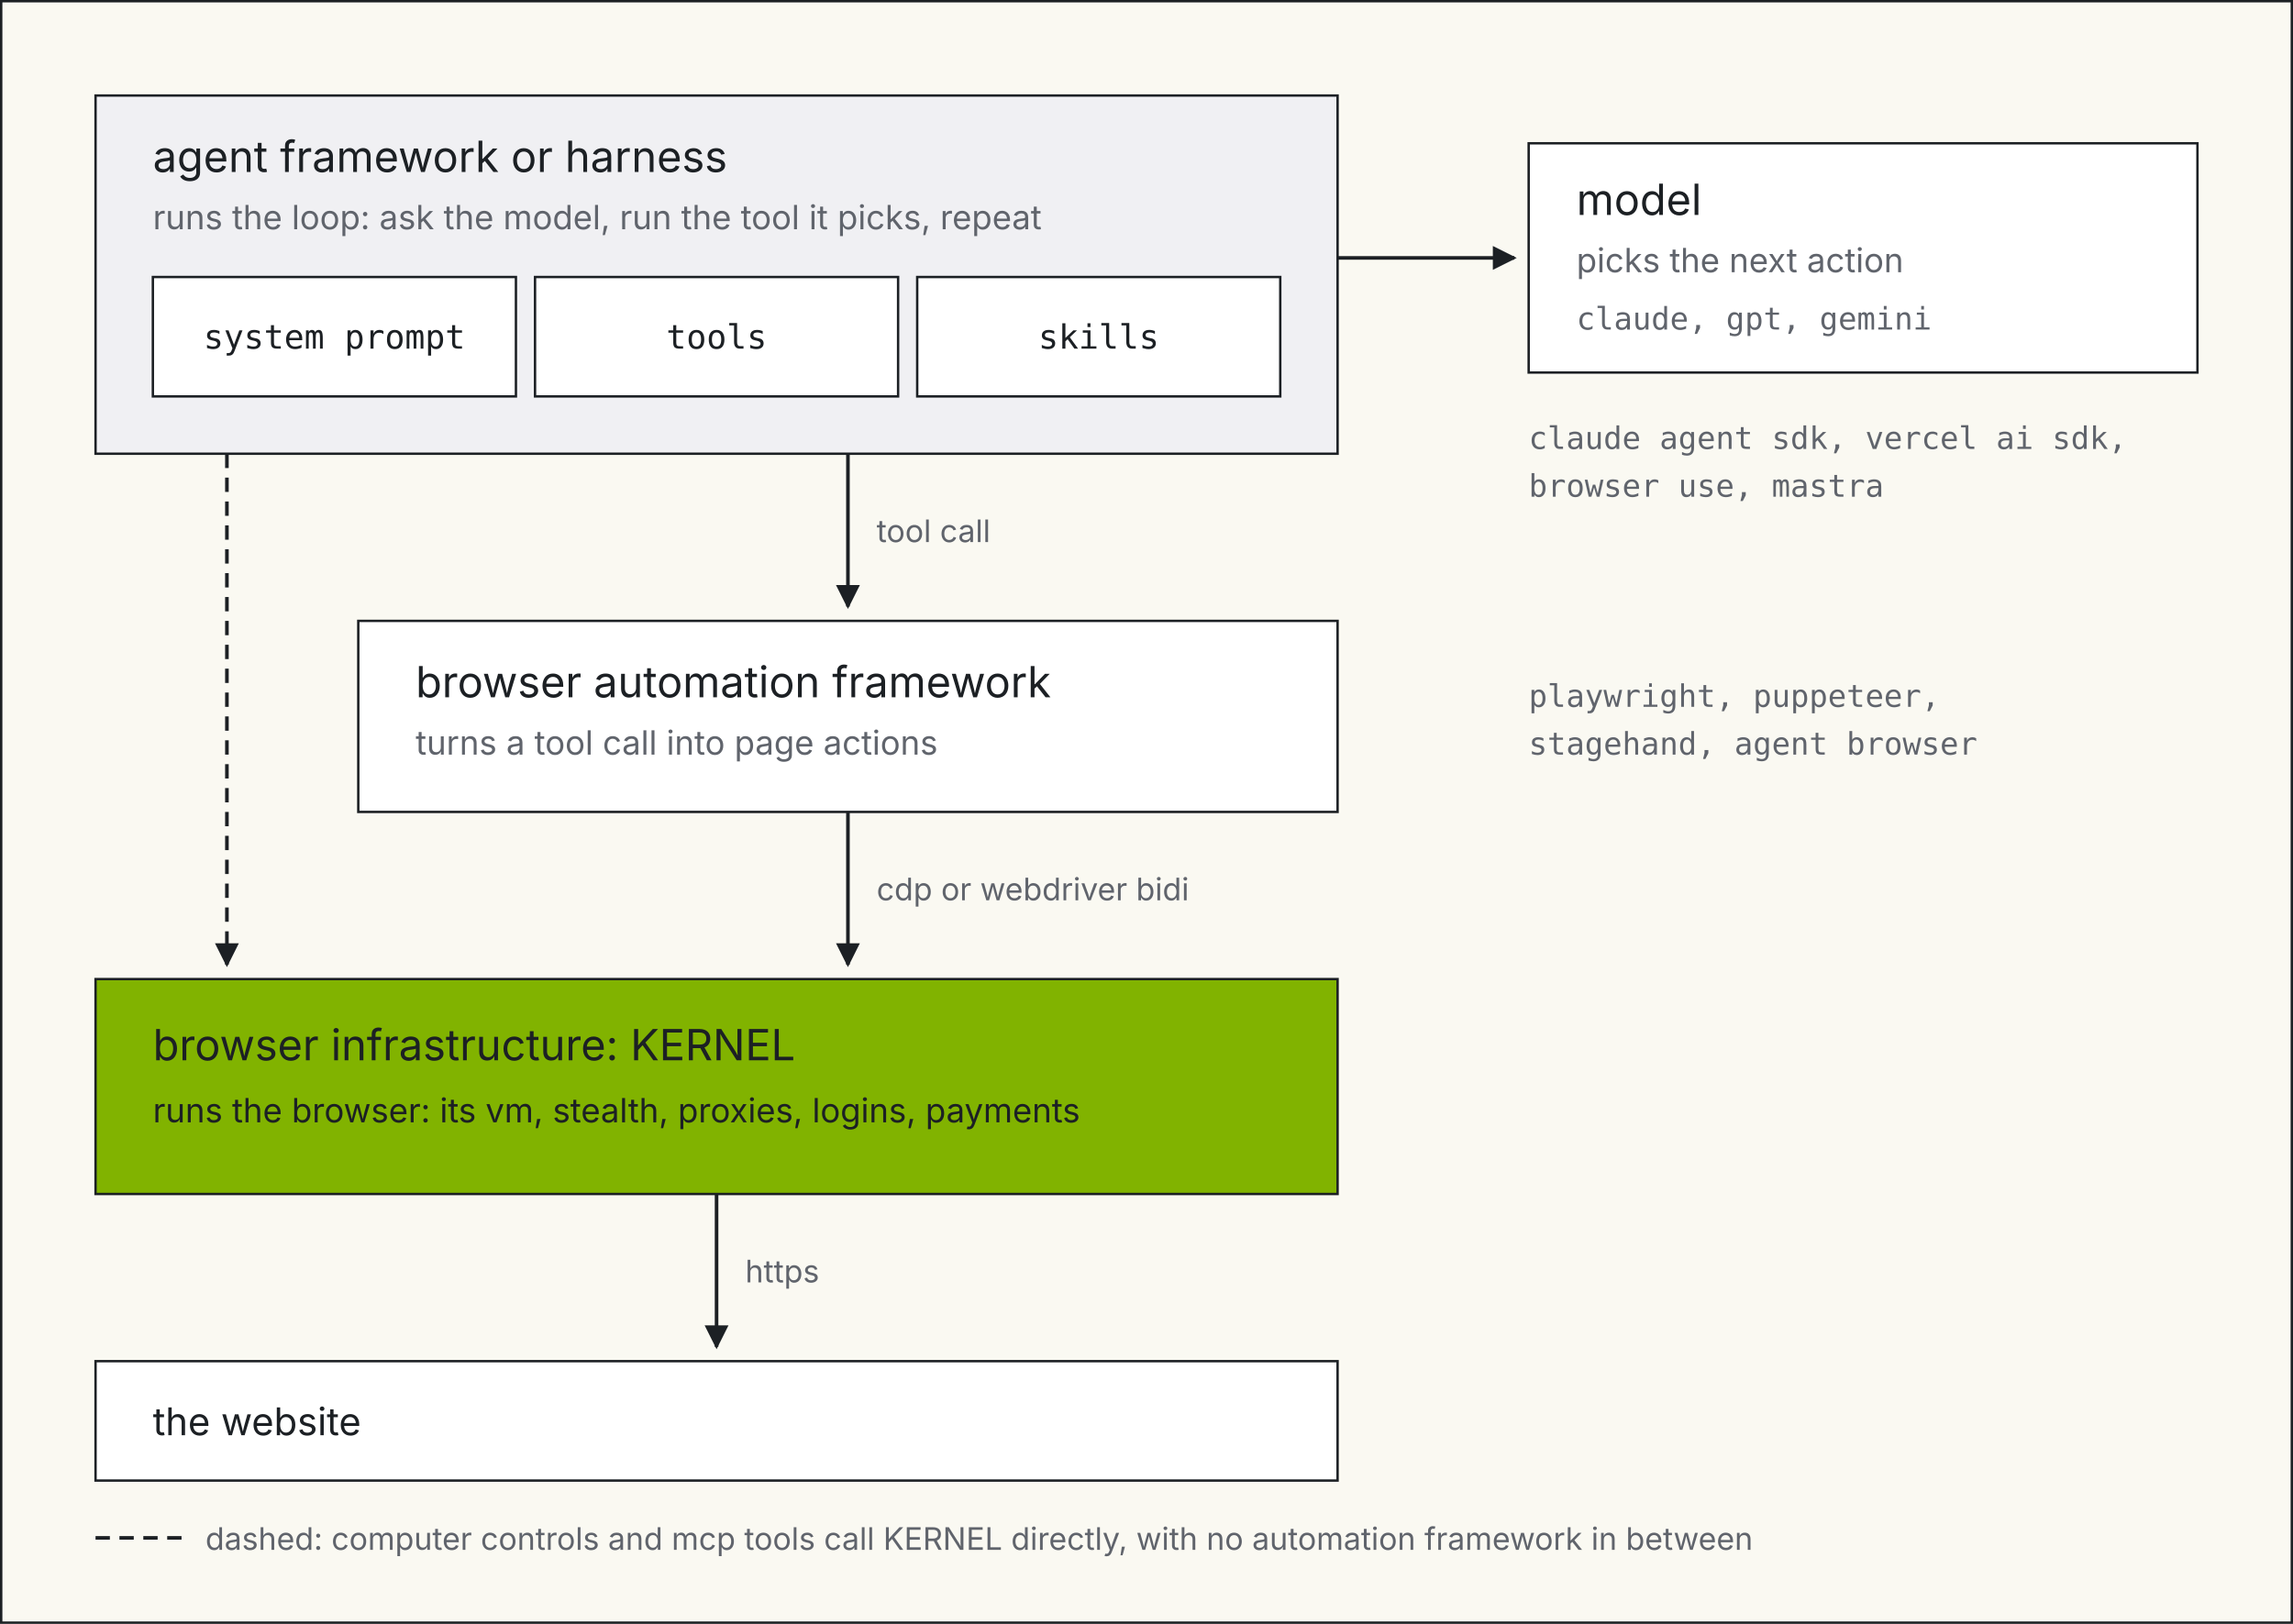
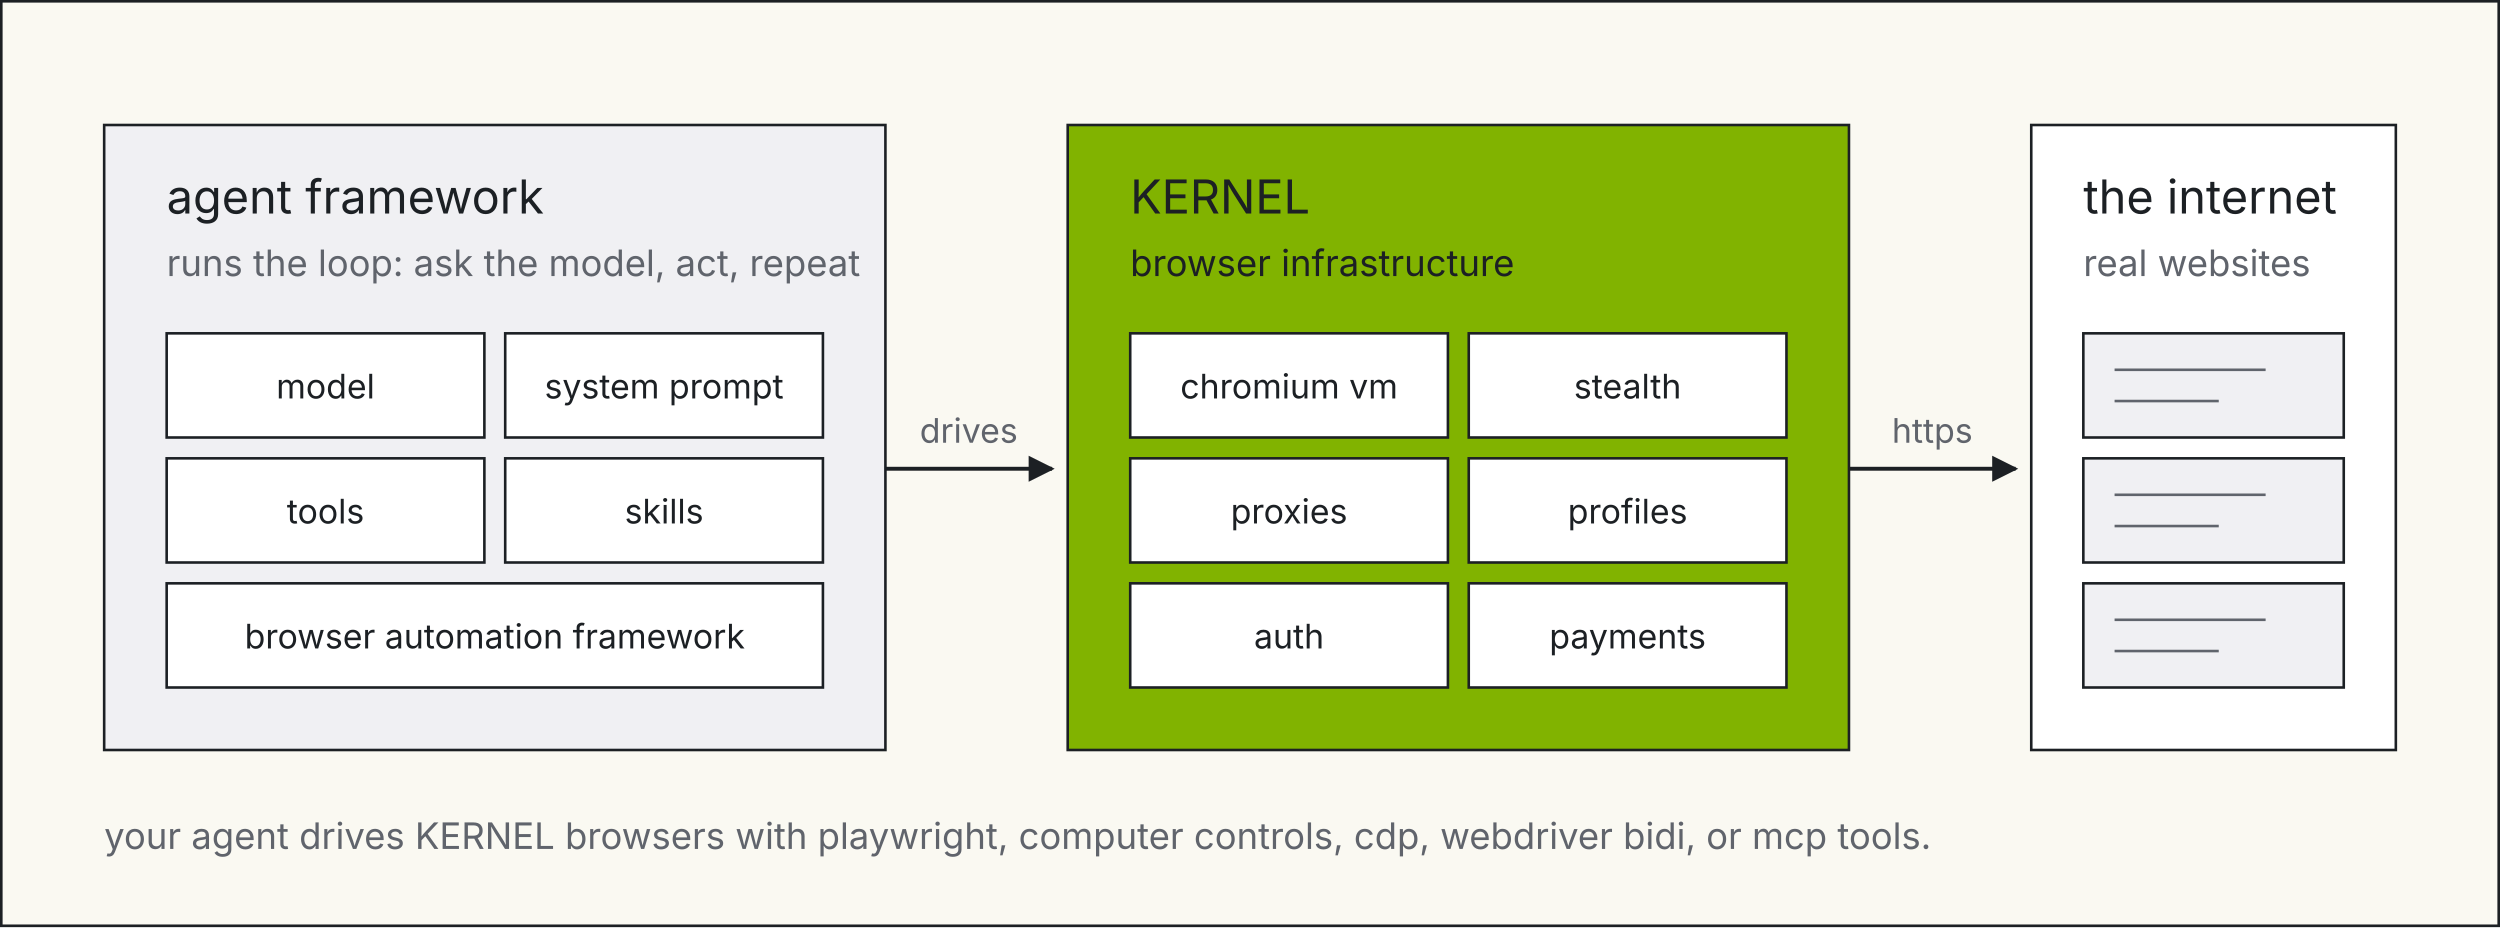
- <svg xmlns="http://www.w3.org/2000/svg" width="960" height="680" viewBox="0 0 960 680" font-family="Inter, -apple-system, Segoe UI, Helvetica, Arial, sans-serif">
+ <svg xmlns="http://www.w3.org/2000/svg" width="960" height="356" viewBox="0 0 960 356" font-family="Inter, -apple-system, Segoe UI, Helvetica, Arial, sans-serif">
  <defs>
    <marker id="a" viewBox="0 0 10 10" refX="9" refY="5" markerWidth="10" markerHeight="10" markerUnits="userSpaceOnUse" orient="auto">
      <path d="M0 0 L10 5 L0 10 z" fill="#1c2024" />
    </marker>
  </defs>
-   <rect x="0.5" y="0.5" width="959" height="679" fill="#faf9f2" stroke="#1c2024" />
-   <rect x="40" y="40" width="520" height="150" fill="#f0f0f3" stroke="#1c2024" />
-   <text x="64" y="72" font-size="18" fill="#1c2024" text-anchor="start" font-weight="400">agent framework or harness</text>
-   <text x="64" y="96" font-size="14" fill="#60646c" text-anchor="start" font-weight="400">runs the loop: ask the model, run the tool it picks, repeat</text>
-   <rect x="64" y="116" width="152" height="50" fill="#ffffff" stroke="#1c2024" />
-   <text x="140" y="146" font-size="14" fill="#1c2024" text-anchor="middle" font-weight="400" font-family="IBM Plex Mono, SFMono-Regular, Menlo, Consolas, monospace">system prompt</text>
-   <rect x="224" y="116" width="152" height="50" fill="#ffffff" stroke="#1c2024" />
-   <text x="300" y="146" font-size="14" fill="#1c2024" text-anchor="middle" font-weight="400" font-family="IBM Plex Mono, SFMono-Regular, Menlo, Consolas, monospace">tools</text>
-   <rect x="384" y="116" width="152" height="50" fill="#ffffff" stroke="#1c2024" />
-   <text x="460" y="146" font-size="14" fill="#1c2024" text-anchor="middle" font-weight="400" font-family="IBM Plex Mono, SFMono-Regular, Menlo, Consolas, monospace">skills</text>
-   <rect x="640" y="60" width="280" height="96" fill="#ffffff" stroke="#1c2024" />
-   <text x="660" y="90" font-size="18" fill="#1c2024" text-anchor="start" font-weight="400">model</text>
-   <text x="660" y="114" font-size="14" fill="#60646c" text-anchor="start" font-weight="400">picks the next action</text>
-   <text x="660" y="138" font-size="13" fill="#60646c" text-anchor="start" font-weight="400" font-family="IBM Plex Mono, SFMono-Regular, Menlo, Consolas, monospace">claude, gpt, gemini</text>
-   <text x="640" y="188" font-size="13" fill="#60646c" text-anchor="start" font-weight="400" font-family="IBM Plex Mono, SFMono-Regular, Menlo, Consolas, monospace">claude agent sdk, vercel ai sdk,</text>
-   <text x="640" y="208" font-size="13" fill="#60646c" text-anchor="start" font-weight="400" font-family="IBM Plex Mono, SFMono-Regular, Menlo, Consolas, monospace">browser use, mastra</text>
-   <rect x="150" y="260" width="410" height="80" fill="#ffffff" stroke="#1c2024" />
-   <text x="174" y="292" font-size="18" fill="#1c2024" text-anchor="start" font-weight="400">browser automation framework</text>
-   <text x="174" y="316" font-size="14" fill="#60646c" text-anchor="start" font-weight="400">turns a tool call into page actions</text>
-   <text x="640" y="296" font-size="13" fill="#60646c" text-anchor="start" font-weight="400" font-family="IBM Plex Mono, SFMono-Regular, Menlo, Consolas, monospace">playwright, puppeteer,</text>
-   <text x="640" y="316" font-size="13" fill="#60646c" text-anchor="start" font-weight="400" font-family="IBM Plex Mono, SFMono-Regular, Menlo, Consolas, monospace">stagehand, agent browser</text>
-   <rect x="40" y="410" width="520" height="90" fill="#81b300" stroke="#1c2024" />
-   <text x="64" y="444" font-size="18" fill="#1c2024" text-anchor="start" font-weight="400">browser infrastructure: KERNEL</text>
-   <text x="64" y="470" font-size="14" fill="#1c2024" text-anchor="start" font-weight="400">runs the browser: its vm, stealth, proxies, logins, payments</text>
-   <rect x="40" y="570" width="520" height="50" fill="#ffffff" stroke="#1c2024" />
-   <text x="64" y="601" font-size="16" fill="#1c2024" text-anchor="start" font-weight="400">the website</text>
-   <line x1="560" y1="108" x2="634" y2="108" stroke="#1c2024" stroke-width="1.5" marker-end="url(#a)" />
-   <line x1="355" y1="190" x2="355" y2="254" stroke="#1c2024" stroke-width="1.5" marker-end="url(#a)" />
-   <text x="367" y="227" font-size="13" fill="#60646c" text-anchor="start" font-weight="400">tool call</text>
-   <line x1="355" y1="340" x2="355" y2="404" stroke="#1c2024" stroke-width="1.5" marker-end="url(#a)" />
-   <text x="367" y="377" font-size="13" fill="#60646c" text-anchor="start" font-weight="400">cdp or webdriver bidi</text>
-   <line x1="300" y1="500" x2="300" y2="564" stroke="#1c2024" stroke-width="1.5" marker-end="url(#a)" />
-   <text x="312" y="537" font-size="13" fill="#60646c" text-anchor="start" font-weight="400">https</text>
-   <line x1="95" y1="190" x2="95" y2="404" stroke="#1c2024" stroke-width="1.5" stroke-dasharray="6 4" marker-end="url(#a)" />
-   <line x1="40" y1="644" x2="76" y2="644" stroke="#1c2024" stroke-width="1.5" stroke-dasharray="6 4" />
-   <text x="86" y="649" font-size="13" fill="#60646c" text-anchor="start" font-weight="400">dashed: computer controls and mcp tools call KERNEL directly, with no automation framework in between</text>
+   <rect x="0.5" y="0.5" width="959" height="355" fill="#faf9f2" stroke="#1c2024" />
+   <rect x="40" y="48" width="300" height="240" fill="#f0f0f3" stroke="#1c2024" />
+   <text x="64" y="82" font-size="18" fill="#1c2024" text-anchor="start">agent framework</text>
+   <text x="64" y="106" font-size="14" fill="#60646c" text-anchor="start">runs the loop: ask the model, act, repeat</text>
+   <rect x="64" y="128" width="122" height="40" fill="#ffffff" stroke="#1c2024" />
+   <text x="125.0" y="153" font-size="13" fill="#1c2024" text-anchor="middle">model</text>
+   <rect x="194" y="128" width="122" height="40" fill="#ffffff" stroke="#1c2024" />
+   <text x="255.0" y="153" font-size="13" fill="#1c2024" text-anchor="middle">system prompt</text>
+   <rect x="64" y="176" width="122" height="40" fill="#ffffff" stroke="#1c2024" />
+   <text x="125.0" y="201" font-size="13" fill="#1c2024" text-anchor="middle">tools</text>
+   <rect x="194" y="176" width="122" height="40" fill="#ffffff" stroke="#1c2024" />
+   <text x="255.0" y="201" font-size="13" fill="#1c2024" text-anchor="middle">skills</text>
+   <rect x="64" y="224" width="252" height="40" fill="#ffffff" stroke="#1c2024" />
+   <text x="190.0" y="249" font-size="13" fill="#1c2024" text-anchor="middle">browser automation framework</text>
+   <rect x="410" y="48" width="300" height="240" fill="#81b300" stroke="#1c2024" />
+   <text x="434" y="82" font-size="18" fill="#1c2024" text-anchor="start">KERNEL</text>
+   <text x="434" y="106" font-size="14" fill="#1c2024" text-anchor="start">browser infrastructure</text>
+   <rect x="434" y="128" width="122" height="40" fill="#ffffff" stroke="#1c2024" />
+   <text x="495.0" y="153" font-size="13" fill="#1c2024" text-anchor="middle">chromium vm</text>
+   <rect x="564" y="128" width="122" height="40" fill="#ffffff" stroke="#1c2024" />
+   <text x="625.0" y="153" font-size="13" fill="#1c2024" text-anchor="middle">stealth</text>
+   <rect x="434" y="176" width="122" height="40" fill="#ffffff" stroke="#1c2024" />
+   <text x="495.0" y="201" font-size="13" fill="#1c2024" text-anchor="middle">proxies</text>
+   <rect x="564" y="176" width="122" height="40" fill="#ffffff" stroke="#1c2024" />
+   <text x="625.0" y="201" font-size="13" fill="#1c2024" text-anchor="middle">profiles</text>
+   <rect x="434" y="224" width="122" height="40" fill="#ffffff" stroke="#1c2024" />
+   <text x="495.0" y="249" font-size="13" fill="#1c2024" text-anchor="middle">auth</text>
+   <rect x="564" y="224" width="122" height="40" fill="#ffffff" stroke="#1c2024" />
+   <text x="625.0" y="249" font-size="13" fill="#1c2024" text-anchor="middle">payments</text>
+   <rect x="780" y="48" width="140" height="240" fill="#ffffff" stroke="#1c2024" />
+   <text x="800" y="82" font-size="18" fill="#1c2024" text-anchor="start">the internet</text>
+   <text x="800" y="106" font-size="14" fill="#60646c" text-anchor="start">real websites</text>
+   <rect x="800" y="128" width="100" height="40" fill="#f0f0f3" stroke="#1c2024" />
+   <line x1="812" y1="142" x2="870" y2="142" stroke="#60646c" />
+   <line x1="812" y1="154" x2="852" y2="154" stroke="#60646c" />
+   <rect x="800" y="176" width="100" height="40" fill="#f0f0f3" stroke="#1c2024" />
+   <line x1="812" y1="190" x2="870" y2="190" stroke="#60646c" />
+   <line x1="812" y1="202" x2="852" y2="202" stroke="#60646c" />
+   <rect x="800" y="224" width="100" height="40" fill="#f0f0f3" stroke="#1c2024" />
+   <line x1="812" y1="238" x2="870" y2="238" stroke="#60646c" />
+   <line x1="812" y1="250" x2="852" y2="250" stroke="#60646c" />
+   <line x1="340" y1="180" x2="404" y2="180" stroke="#1c2024" stroke-width="1.5" marker-end="url(#a)" />
+   <text x="372" y="170" font-size="13" fill="#60646c" text-anchor="middle">drives</text>
+   <line x1="710" y1="180" x2="774" y2="180" stroke="#1c2024" stroke-width="1.5" marker-end="url(#a)" />
+   <text x="742" y="170" font-size="13" fill="#60646c" text-anchor="middle">https</text>
+   <text x="40" y="326" font-size="14" fill="#60646c" text-anchor="start">your agent drives KERNEL browsers with playwright, computer controls, cdp, webdriver bidi, or mcp tools.</text>
</svg>
